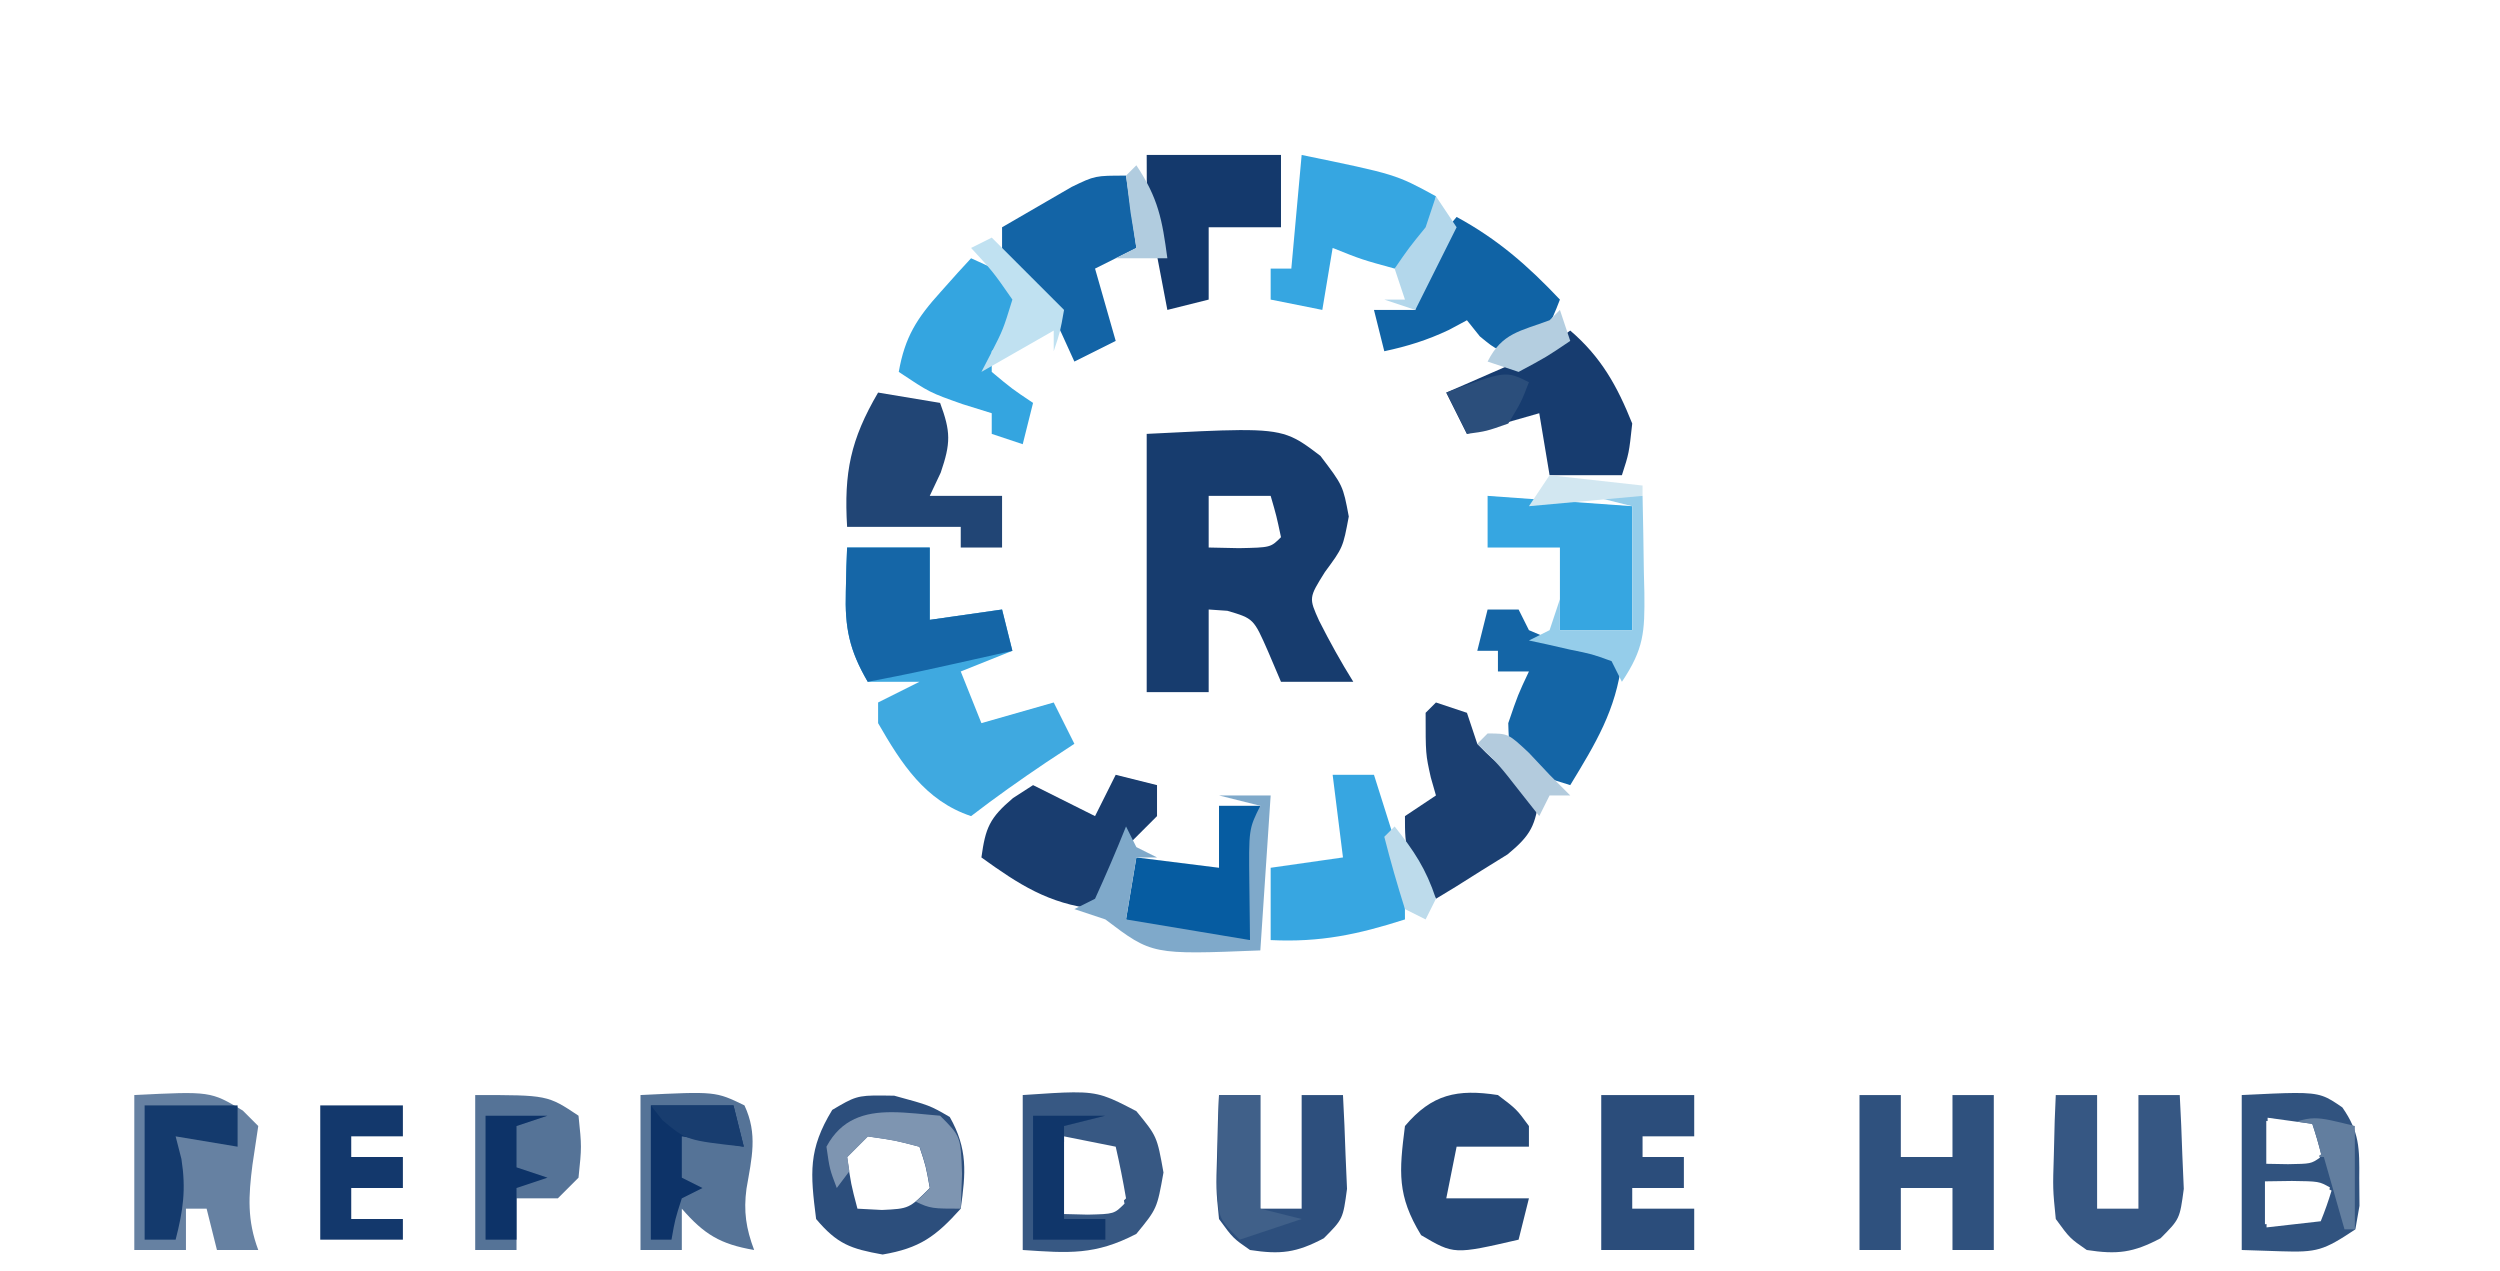
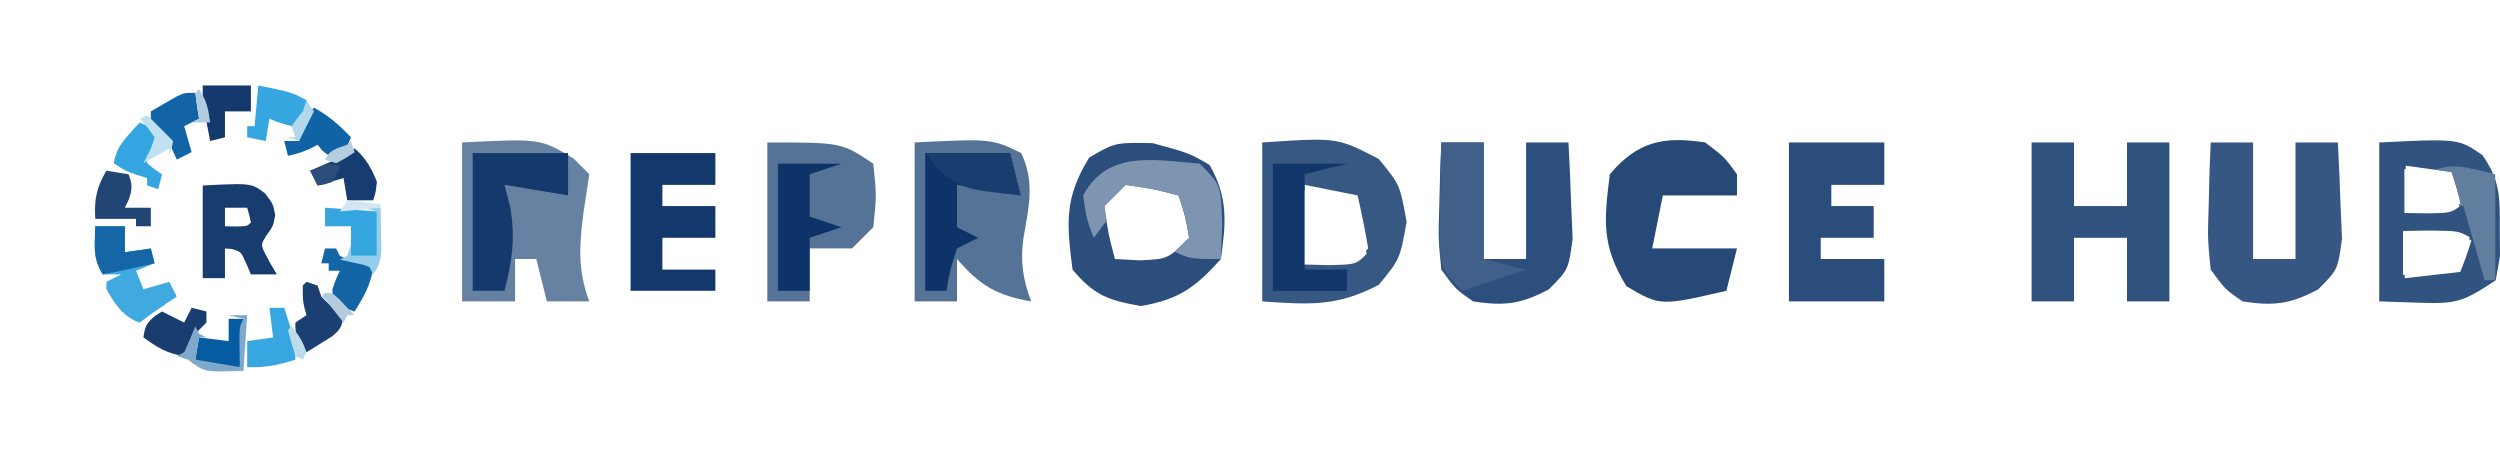
- <svg xmlns="http://www.w3.org/2000/svg" version="1.1" width="242" height="123" id="svg54">
+ <svg xmlns="http://www.w3.org/2000/svg" version="1.1" width="674.654" height="123" id="svg54">
  <defs id="defs54" />
  <path d="m 0,0 c 79.86,0 159.72,0 242,0 0,40.59 0,81.18 0,123 -79.86,0 -159.72,0 -242,0 C 0,82.41 0,41.82 0,0 Z" fill="#F2FDFE" id="path1" style="fill:#f2fdfe;fill-opacity:0" />
-   <path d="m 119.625,14.625 c 1.192,-0.002 1.192,-0.002 2.408,-0.004 C 128.581,14.738 134.095,16.087 140,19 c 0,0.66 0,1.32 0,2 1.021,0.278 1.021,0.278 2.062,0.562 C 149.782,25.34 155.093,33.052 158,41 c -0.344,2.836 -0.344,2.836 -1,5 0.66,0.33 1.32,0.66 2,1 0.977,11.937 -0.738,19.776 -7,30 -0.66,0 -1.32,0 -2,0 -0.247,0.593 -0.495,1.186 -0.75,1.797 -1.44,2.537 -2.902,3.744 -5.25,5.453 -1.052,0.781 -1.052,0.781 -2.125,1.578 C 140,87 140,87 138,87 c 0,0.66 0,1.32 0,2 -4.455,0.495 -4.455,0.495 -9,1 0,0.66 0,1.32 0,2 -2.73,0.081 -5.457,0.141 -8.188,0.188 -0.769,0.025 -1.538,0.05 -2.33,0.076 C 113.692,92.325 111.02,91.835 107,89 106.002,88.751 106.002,88.751 104.984,88.496 102.355,87.839 100.497,86.564 98.25,85.062 97.451,84.538 96.652,84.013 95.828,83.473 95.225,82.987 94.622,82.501 94,82 c 0,-0.66 0,-1.32 0,-2 -0.99,0 -1.98,0 -3,0 C 90.184,78.564 89.373,77.126 88.562,75.688 88.11,74.887 87.658,74.086 87.191,73.262 86,71 86,71 85,68 c 1.32,-0.66 2.64,-1.32 4,-2 -1.65,0 -3.3,0 -5,0 -2.695,-3.984 -2.331,-8.189 -2.312,-12.812 -0.016,-0.782 -0.032,-1.564 -0.049,-2.369 -0.004,-5.352 0.944,-9.04 3.361,-13.818 0.66,0 1.32,0 2,0 0.041,-0.66 0.083,-1.32 0.125,-2 C 89.594,26.536 95.668,22.557 103.098,18.445 104.055,17.968 105.013,17.491 106,17 c 1.154,-0.58 1.154,-0.58 2.332,-1.172 3.779,-1.173 7.356,-1.21 11.293,-1.203 z" fill="#E9F6FA" id="path2" style="fill:#e9f6fa;fill-opacity:0" />
-   <path id="path3" d="M 119.973,41.633 C 117.921,41.646 115.102,41.791 111,42 v 25 h 6 v -8 l 1.812,0.125 c 2.539,0.752 2.539,0.752 3.938,3.938 L 124,66 h 7 c -1.202,-1.93 -2.284,-3.88 -3.309,-5.91 C 126.69,57.871 126.69,57.871 128.25,55.375 130,53 130,53 130.562,50 130,47 130,47 127.812,44.125 c -2.535,-1.921 -3.327,-2.522 -7.84,-2.492 z M 117,48 h 6 c 0.562,1.937 0.562,1.938 1,4 -1,1 -1,1 -4.062,1.062 L 117,53 Z" style="fill:#173c6e;fill-opacity:1" />
-   <path d="m 82,53 c 2.64,0 5.28,0 8,0 0,2.31 0,4.62 0,7 3.465,-0.495 3.465,-0.495 7,-1 0.33,1.32 0.66,2.64 1,4 -1.65,0.66 -3.3,1.32 -5,2 0.66,1.65 1.32,3.3 2,5 2.31,-0.66 4.62,-1.32 7,-2 0.66,1.32 1.32,2.64 2,4 -0.907,0.598 -1.815,1.196 -2.75,1.812 C 98.771,75.481 96.367,77.179 94,79 c -4.449,-1.483 -6.746,-5.083 -9,-9 0,-0.66 0,-1.32 0,-2 1.32,-0.66 2.64,-1.32 4,-2 -1.65,0 -3.3,0 -5,0 -1.784,-3.062 -2.229,-5.221 -2.125,-8.75 0.018,-0.799 0.036,-1.598 0.055,-2.422 C 81.953,54.225 81.976,53.622 82,53 Z" fill="#3fa9e0" id="path4" />
-   <path id="path5" d="M 103.898,105.738 C 102.733,105.747 101.212,105.85 99,106 v 15 c 4.459,0.302 7.008,0.517 11,-1.562 C 112,117 112,117 112.625,113.5 112,110 112,110 110,107.562 c -2.696,-1.404 -3.538,-1.843 -6.102,-1.824 z M 103,110 l 5,1 c 0.382,1.656 0.714,3.325 1,5 -0.076,0.076 -0.139,0.136 -0.205,0.201 0.018,0.105 0.039,0.21 0.057,0.314 -1,1 -1,1 -3.562,1.062 l -2.438,-0.062 v -7 L 103,110.545 Z" style="fill:#375883;fill-opacity:1" />
-   <path id="path6" d="M 85.383,106.045 C 82.963,106.023 82.695,106.18 80.562,107.438 78.228,111.266 78.434,113.546 79,118 c 2.051,2.431 3.337,2.881 6.438,3.438 3.584,-0.612 5.138,-1.736 7.562,-4.438 0.487,-3.472 0.693,-5.777 -1.062,-8.875 -1.937,-1.125 -1.938,-1.125 -5.375,-2.062 -0.445,-0.008 -0.834,-0.014 -1.18,-0.018 z M 84,110 c 2.625,0.375 2.625,0.375 5,1 0.625,1.875 0.625,1.875 1,4 -2,2 -2,2 -4.625,2.125 L 83,117 c -0.625,-2.375 -0.625,-2.375 -1,-5 z" style="fill:#2c4e7c;fill-opacity:1" />
-   <path d="m 13,106 c 7.385,-0.369 7.385,-0.369 10.5,1.5 0.495,0.495 0.99,0.99 1.5,1.5 -0.186,1.238 -0.371,2.475 -0.562,3.75 -0.385,3.013 -0.525,5.35 0.562,8.25 -1.32,0 -2.64,0 -4,0 -0.33,-1.32 -0.66,-2.64 -1,-4 -0.66,0 -1.32,0 -2,0 0,1.32 0,2.64 0,4 -1.65,0 -3.3,0 -5,0 0,-4.95 0,-9.9 0,-15 z" fill="#6681a2" id="path7" />
-   <path id="path8" style="fill:#31537f;fill-opacity:1" d="m 222.109,105.801 c -1.172,0.007 -2.776,0.085 -5.109,0.199 v 15 l 3.812,0.125 c 3.478,0.114 4.099,-0.066 7.188,-2.125 l 0.398,-2.277 -0.023,-2.66 c 0.026,-2.894 0.033,-4.479 -1.637,-6.867 -1.562,-1.074 -2.05,-1.409 -4.629,-1.395 z m -2.604,2.395 c 2.142,0.294 2.141,0.294 4.326,0.594 0.331,0.982 0.618,1.973 0.865,2.967 -0.066,0.045 -0.119,0.079 -0.176,0.117 0.016,0.062 0.033,0.125 0.049,0.188 -0.866,0.593 -0.866,0.594 -3.084,0.631 -1.044,-0.018 -1.044,-0.018 -2.109,-0.037 v -4.152 l 0.129,0.018 z m 2.299,6.119 c 2.688,0.037 2.687,0.038 3.736,0.631 -0.019,0.062 -0.038,0.124 -0.057,0.186 0.069,0.038 0.133,0.074 0.213,0.119 -0.3,0.994 -0.648,1.984 -1.049,2.967 l -5.244,0.594 v -0.324 c -0.073,0.008 -0.079,0.009 -0.156,0.018 v -4.152 c 1.291,-0.019 1.291,-0.019 2.557,-0.037 z" />
-   <path d="m 62,106 c 7.263,-0.357 7.263,-0.357 10.062,1 1.309,2.792 0.706,5.097 0.199,8.059 C 71.964,117.267 72.218,118.915 73,121 c -3.27,-0.564 -4.826,-1.5 -7,-4 0,1.32 0,2.64 0,4 -1.32,0 -2.64,0 -4,0 0,-4.95 0,-9.9 0,-15 z" fill="#557397" id="path9" />
-   <path d="m 180,106 c 1.32,0 2.64,0 4,0 0,1.98 0,3.96 0,6 1.65,0 3.3,0 5,0 0,-1.98 0,-3.96 0,-6 1.32,0 2.64,0 4,0 0,4.95 0,9.9 0,15 -1.32,0 -2.64,0 -4,0 0,-1.98 0,-3.96 0,-6 -1.65,0 -3.3,0 -5,0 0,1.98 0,3.96 0,6 -1.32,0 -2.64,0 -4,0 0,-4.95 0,-9.9 0,-15 z" fill="#2f517e" id="path10" />
-   <path d="m 85,38 c 2.97,0.495 2.97,0.495 6,1 1.033,2.788 1.045,3.868 0.062,6.75 C 90.712,46.492 90.361,47.235 90,48 c 2.31,0 4.62,0 7,0 0,1.65 0,3.3 0,5 -1.32,0 -2.64,0 -4,0 0,-0.66 0,-1.32 0,-2 -3.63,0 -7.26,0 -11,0 -0.316,-5.261 0.334,-8.446 3,-13 z" fill="#214575" id="path11" />
-   <path d="m 139,68 c 0.99,0.33 1.98,0.66 3,1 0.33,0.99 0.66,1.98 1,3 1.401,1.429 1.401,1.429 3.062,2.688 0.969,0.763 1.939,1.526 2.938,2.312 -0.345,2.884 -0.783,3.821 -3.066,5.703 -0.824,0.51 -1.647,1.021 -2.496,1.547 -0.826,0.521 -1.653,1.042 -2.504,1.578 C 140.296,86.215 139.657,86.602 139,87 c -3,-4.625 -3,-4.625 -3,-8 0.99,-0.66 1.98,-1.32 3,-2 -0.165,-0.578 -0.33,-1.155 -0.5,-1.75 C 138,73 138,73 138,69 c 0.33,-0.33 0.66,-0.66 1,-1 z" fill="#1b3f71" id="path12" />
-   <path d="m 152,32 c 2.988,2.561 4.545,5.362 6,9 -0.312,2.875 -0.312,2.875 -1,5 -2.31,0 -4.62,0 -7,0 -0.33,-1.98 -0.66,-3.96 -1,-6 -2.31,0.66 -4.62,1.32 -7,2 -0.66,-1.32 -1.32,-2.64 -2,-4 0.615,-0.266 1.23,-0.531 1.863,-0.805 0.808,-0.353 1.616,-0.706 2.449,-1.07 0.801,-0.348 1.601,-0.696 2.426,-1.055 C 149.196,33.974 149.196,33.974 152,32 Z" fill="#173c6f" id="path13" />
-   <path d="m 126,15 c 9.107,1.875 9.107,1.875 13,4 -0.312,2.375 -0.312,2.375 -1,5 -0.99,0.66 -1.98,1.32 -3,2 -3.188,-0.875 -3.188,-0.875 -6,-2 -0.33,1.98 -0.66,3.96 -1,6 -1.65,-0.33 -3.3,-0.66 -5,-1 0,-0.99 0,-1.98 0,-3 0.66,0 1.32,0 2,0 0.33,-3.63 0.66,-7.26 1,-11 z" fill="#36a6e1" id="path14" />
-   <path d="m 118,106 c 1.32,0 2.64,0 4,0 0,3.63 0,7.26 0,11 1.32,0 2.64,0 4,0 0,-3.63 0,-7.26 0,-11 1.32,0 2.64,0 4,0 0.108,1.936 0.186,3.874 0.25,5.812 0.046,1.079 0.093,2.158 0.141,3.27 C 130,118 130,118 128.145,119.863 125.497,121.267 123.957,121.455 121,121 c -1.641,-1.137 -1.641,-1.137 -3,-3 -0.293,-2.918 -0.293,-2.918 -0.188,-6.188 0.027,-1.087 0.054,-2.173 0.082,-3.293 0.035,-0.831 0.07,-1.663 0.105,-2.52 z" fill="#2d4f7d" id="path15" />
-   <path d="m 199,106 c 1.32,0 2.64,0 4,0 0,3.63 0,7.26 0,11 1.32,0 2.64,0 4,0 0,-3.63 0,-7.26 0,-11 1.32,0 2.64,0 4,0 0.108,1.936 0.186,3.874 0.25,5.812 0.046,1.079 0.093,2.158 0.141,3.27 C 211,118 211,118 209.145,119.863 206.497,121.267 204.957,121.455 202,121 c -1.641,-1.137 -1.641,-1.137 -3,-3 -0.293,-2.918 -0.293,-2.918 -0.188,-6.188 0.027,-1.087 0.054,-2.173 0.082,-3.293 0.035,-0.831 0.07,-1.663 0.105,-2.52 z" fill="#365783" id="path16" />
-   <path d="m 108,75 c 1.32,0.33 2.64,0.66 4,1 0,0.99 0,1.98 0,3 -1,1 -2,2 -3,3 -1.046,1.976 -2.054,3.974 -3,6 -4.515,-0.531 -7.347,-2.366 -11,-5 0.398,-2.886 0.79,-3.822 3.062,-5.75 0.639,-0.412 1.279,-0.825 1.938,-1.25 1.98,0.99 3.96,1.98 6,3 0.66,-1.32 1.32,-2.64 2,-4 z" fill="#193d6f" id="path17" />
-   <path d="m 129,75 c 1.32,0 2.64,0 4,0 0.507,1.581 1.005,3.165 1.5,4.75 0.278,0.882 0.557,1.763 0.844,2.672 C 136,85 136,85 136,89 c -4.537,1.452 -8.181,2.235 -13,2 0,-2.31 0,-4.62 0,-7 3.465,-0.495 3.465,-0.495 7,-1 -0.33,-2.64 -0.66,-5.28 -1,-8 z" fill="#37a6e1" id="path18" />
-   <path d="m 144,59 c 0.99,0 1.98,0 3,0 0.33,0.66 0.66,1.32 1,2 2.113,0.907 2.113,0.907 4.562,1.625 0.826,0.26 1.653,0.521 2.504,0.789 0.957,0.29 0.957,0.29 1.934,0.586 -0.576,4.755 -2.551,7.97 -5,12 -2.438,-0.75 -2.438,-0.75 -5,-2 -0.938,-1.812 -0.938,-1.812 -1,-4 0.938,-2.75 0.938,-2.75 2,-5 -0.99,0 -1.98,0 -3,0 0,-0.66 0,-1.32 0,-2 -0.66,0 -1.32,0 -2,0 0.33,-1.32 0.66,-2.64 1,-4 z" fill="#1465a6" id="path19" />
-   <path d="m 82,53 c 2.64,0 5.28,0 8,0 0,2.31 0,4.62 0,7 3.465,-0.495 3.465,-0.495 7,-1 0.33,1.32 0.66,2.64 1,4 -9.41,2.112 -9.41,2.112 -14,3 -1.784,-3.062 -2.229,-5.221 -2.125,-8.75 0.018,-0.799 0.036,-1.598 0.055,-2.422 C 81.953,54.225 81.976,53.622 82,53 Z" fill="#1566a7" id="path20" />
-   <path d="m 109,17 c 0.33,2.31 0.66,4.62 1,7 -1.98,0.99 -1.98,0.99 -4,2 0.66,2.31 1.32,4.62 2,7 -1.98,0.99 -1.98,0.99 -4,2 -0.412,-0.907 -0.825,-1.815 -1.25,-2.75 -1.559,-3.269 -1.559,-3.269 -3.938,-5.438 C 98.214,26.214 97.616,25.616 97,25 c 0,-0.99 0,-1.98 0,-3 1.433,-0.841 2.872,-1.673 4.312,-2.5 0.801,-0.464 1.601,-0.928 2.426,-1.406 C 106,17 106,17 109,17 Z" fill="#1364a6" id="path21" />
-   <path d="m 111,15 c 4.29,0 8.58,0 13,0 0,2.31 0,4.62 0,7 -2.31,0 -4.62,0 -7,0 0,2.31 0,4.62 0,7 -1.32,0.33 -2.64,0.66 -4,1 -0.338,-1.749 -0.67,-3.499 -1,-5.25 -0.186,-0.975 -0.371,-1.949 -0.562,-2.953 C 111,19 111,19 111,15 Z" fill="#14396c" id="path22" />
-   <path d="m 94,25 c 3.883,1.758 3.883,1.758 4.938,3.938 C 99,31 99,31 97.562,32.625 97.047,33.079 96.531,33.532 96,34 c 0,0.66 0,1.32 0,2 1.96,1.637 1.96,1.637 4,3 -0.33,1.32 -0.66,2.64 -1,4 -0.99,-0.33 -1.98,-0.66 -3,-1 0,-0.66 0,-1.32 0,-2 C 95.072,39.711 94.144,39.422 93.188,39.125 90,38 90,38 87,36 c 0.593,-3.392 1.767,-5.211 4.062,-7.75 0.548,-0.614 1.096,-1.227 1.66,-1.859 C 93.144,25.932 93.566,25.473 94,25 Z" fill="#34a5e0" id="path23" />
-   <path d="m 141,21 c 3.984,2.163 6.89,4.712 10,8 -0.974,2.516 -1.462,3.739 -3.938,4.938 C 145,34 145,34 143.25,32.562 142.838,32.047 142.425,31.531 142,31 c -0.578,0.309 -1.155,0.619 -1.75,0.938 -2.093,0.988 -3.995,1.579 -6.25,2.062 -0.33,-1.32 -0.66,-2.64 -1,-4 1.32,0 2.64,0 4,0 0.103,-0.743 0.206,-1.485 0.312,-2.25 0.73,-2.92 1.755,-4.482 3.688,-6.75 z" fill="#1063a5" id="path24" />
-   <path d="m 144,48 c 6.93,0.495 6.93,0.495 14,1 0,3.96 0,7.92 0,12 -2.31,0 -4.62,0 -7,0 0,-2.64 0,-5.28 0,-8 -2.31,0 -4.62,0 -7,0 0,-1.65 0,-3.3 0,-5 z" fill="#36a6e1" id="path25" />
-   <path d="m 46,106 c 7,0 7,0 10,2 0.312,3 0.312,3 0,6 -0.66,0.66 -1.32,1.32 -2,2 -1.32,0 -2.64,0 -4,0 0,1.65 0,3.3 0,5 -1.32,0 -2.64,0 -4,0 0,-4.95 0,-9.9 0,-15 z" fill="#557397" id="path26" />
-   <path d="m 155,106 c 2.97,0 5.94,0 9,0 0,1.32 0,2.64 0,4 -1.65,0 -3.3,0 -5,0 0,0.66 0,1.32 0,2 1.32,0 2.64,0 4,0 0,0.99 0,1.98 0,3 -1.65,0 -3.3,0 -5,0 0,0.66 0,1.32 0,2 1.98,0 3.96,0 6,0 0,1.32 0,2.64 0,4 -2.97,0 -5.94,0 -9,0 0,-4.95 0,-9.9 0,-15 z" fill="#2b4d7b" id="path27" />
-   <path d="m 145,106 c 1.812,1.375 1.812,1.375 3,3 0,0.66 0,1.32 0,2 -2.31,0 -4.62,0 -7,0 -0.33,1.65 -0.66,3.3 -1,5 2.64,0 5.28,0 8,0 -0.33,1.32 -0.66,2.64 -1,4 -6.25,1.442 -6.25,1.442 -9.438,-0.438 C 135.228,115.734 135.434,113.454 136,109 c 2.607,-3.089 5.058,-3.606 9,-3 z" fill="#264978" id="path28" />
-   <path d="m 118,78 c 1.32,0 2.64,0 4,0 -0.33,4.29 -0.66,8.58 -1,13 -8.571,0.286 -8.571,0.286 -12,-2 0.33,-1.98 0.66,-3.96 1,-6 2.64,0.33 5.28,0.66 8,1 0,-1.98 0,-3.96 0,-6 z" fill="#065ca1" id="path29" />
-   <path d="m 31,107 c 2.64,0 5.28,0 8,0 0,0.99 0,1.98 0,3 -1.65,0 -3.3,0 -5,0 0,0.66 0,1.32 0,2 1.65,0 3.3,0 5,0 0,0.99 0,1.98 0,3 -1.65,0 -3.3,0 -5,0 0,0.99 0,1.98 0,3 1.65,0 3.3,0 5,0 0,0.66 0,1.32 0,2 -2.64,0 -5.28,0 -8,0 0,-4.29 0,-8.58 0,-13 z" fill="#13386c" id="path30" />
-   <path d="m 14,107 c 2.97,0 5.94,0 9,0 0,1.32 0,2.64 0,4 -2.97,-0.495 -2.97,-0.495 -6,-1 0.186,0.722 0.371,1.444 0.562,2.188 0.457,2.941 0.173,4.954 -0.562,7.812 -0.99,0 -1.98,0 -3,0 0,-4.29 0,-8.58 0,-13 z" fill="#143a6d" id="path31" />
-   <path d="m 118,77 c 1.65,0 3.3,0 5,0 -0.33,4.95 -0.66,9.9 -1,15 -10.486,0.419 -10.486,0.419 -15,-3 -0.99,-0.33 -1.98,-0.66 -3,-1 0.66,-0.33 1.32,-0.66 2,-1 1.054,-2.31 2.057,-4.643 3,-7 0.33,0.66 0.66,1.32 1,2 0.66,0.33 1.32,0.66 2,1 -0.66,0 -1.32,0 -2,0 -0.33,1.98 -0.66,3.96 -1,6 5.94,0.99 5.94,0.99 12,2 -0.031,-2.661 -0.031,-2.661 -0.062,-5.375 C 120.875,80.25 120.875,80.25 122,78 c -1.32,-0.33 -2.64,-0.66 -4,-1 z" fill="#7fa9ca" id="path32" />
-   <path d="m 118,106 c 1.32,0 2.64,0 4,0 0,3.63 0,7.26 0,11 1.32,0.33 2.64,0.66 4,1 -1.98,0.66 -3.96,1.32 -6,2 -2,-2 -2,-2 -2.195,-4.82 0.023,-1.091 0.046,-2.181 0.07,-3.305 0.018,-1.096 0.036,-2.191 0.055,-3.32 0.023,-0.843 0.046,-1.686 0.07,-2.555 z" fill="#406089" id="path33" />
-   <path d="m 63,107 c 2.64,0 5.28,0 8,0 0.33,1.32 0.66,2.64 1,4 -2.97,-0.495 -2.97,-0.495 -6,-1 0,1.32 0,2.64 0,4 0.66,0.33 1.32,0.66 2,1 -0.99,0.495 -0.99,0.495 -2,1 -0.652,2.025 -0.652,2.025 -1,4 -0.66,0 -1.32,0 -2,0 0,-4.29 0,-8.58 0,-13 z" fill="#0d3368" id="path34" />
-   <path id="path35" d="M 86.258,107.66 C 83.719,107.668 81.448,108.297 80,111 c 0.312,2.188 0.313,2.188 1,4 l 1.219,-1.623 c -0.057,-0.376 -0.117,-0.787 -0.199,-1.361 l 2,-2 c 2.625,0.375 2.625,0.375 5,1 0.625,1.875 0.625,1.875 1,4 -0.594,0.594 -1.011,1.008 -1.373,1.305 C 90.042,116.999 90.364,117 93,117 l 0.125,-3.375 C 93,110 93,110 91,108 c -1.598,-0.127 -3.219,-0.345 -4.742,-0.34 z" style="fill:#7e95b1;fill-opacity:1" />
-   <path d="m 100,108 c 2.31,0 4.62,0 7,0 -1.32,0.33 -2.64,0.66 -4,1 0,2.97 0,5.94 0,9 1.32,0 2.64,0 4,0 0,0.66 0,1.32 0,2 -2.31,0 -4.62,0 -7,0 0,-3.96 0,-7.92 0,-12 z" fill="#10366a" id="path36" />
-   <path d="m 47,108 c 1.98,0 3.96,0 6,0 -0.99,0.33 -1.98,0.66 -3,1 0,1.32 0,2.64 0,4 0.99,0.33 1.98,0.66 3,1 -0.99,0.33 -1.98,0.66 -3,1 0,1.65 0,3.3 0,5 -0.99,0 -1.98,0 -3,0 0,-3.96 0,-7.92 0,-12 z" fill="#0d3368" id="path38" />
-   <path d="m 154,48 c 1.65,0 3.3,0 5,0 0.054,2.438 0.094,4.874 0.125,7.312 0.025,1.035 0.025,1.035 0.051,2.092 0.036,3.767 -0.032,5.38 -2.176,8.596 -0.33,-0.66 -0.66,-1.32 -1,-2 -1.888,-0.685 -1.888,-0.685 -4.062,-1.125 -1.1,-0.251 -1.1,-0.251 -2.223,-0.508 C 149.149,62.246 148.583,62.125 148,62 c 0.66,-0.33 1.32,-0.66 2,-1 0.33,-0.99 0.66,-1.98 1,-3 0,0.99 0,1.98 0,3 2.31,0 4.62,0 7,0 0,-3.96 0,-7.92 0,-12 -1.32,-0.33 -2.64,-0.66 -4,-1 z" fill="#95cdea" id="path39" />
-   <path d="m 96,23 c 2.333,2.333 4.667,4.667 7,7 -0.375,2.125 -0.375,2.125 -1,4 0,-0.66 0,-1.32 0,-2 -2.31,1.32 -4.62,2.64 -7,4 0.309,-0.598 0.619,-1.196 0.938,-1.812 C 97.102,31.91 97.102,31.91 98,29 c -1.872,-2.694 -1.872,-2.694 -4,-5 0.66,-0.33 1.32,-0.66 2,-1 z" fill="#c0e1f1" id="path42" />
-   <path id="path44" d="m 224.074,108.25 c -0.57,0 -1.09,0.108 -1.795,0.32 0.421,0.058 0.767,0.106 1.551,0.213 0.331,0.982 0.618,1.971 0.865,2.965 -0.066,0.045 -0.119,0.081 -0.176,0.119 0.011,0.044 0.024,0.088 0.035,0.133 h 0.394 l 2,7 h 1 v -10 c -2,-0.5 -3,-0.75 -3.875,-0.75 z" style="fill:#627e9f;fill-opacity:1" />
-   <path d="m 148,37 c -0.75,1.938 -0.75,1.938 -2,4 -2.125,0.75 -2.125,0.75 -4,1 -0.66,-1.32 -1.32,-2.64 -2,-4 5.75,-2.125 5.75,-2.125 8,-1 z" fill="#2b4e7b" id="path47" />
-   <path d="m 110,16 c 2.125,3.188 2.502,5.265 3,9 -1.65,0 -3.3,0 -5,0 0.66,-0.33 1.32,-0.66 2,-1 -0.278,-1.702 -0.278,-1.702 -0.562,-3.438 C 109.221,18.799 109.221,18.799 109,17 c 0.33,-0.33 0.66,-0.66 1,-1 z" fill="#b1ccdf" id="path48" />
-   <path d="m 139,19 c 0.66,0.99 1.32,1.98 2,3 -1.32,2.64 -2.64,5.28 -4,8 -0.99,-0.33 -1.98,-0.66 -3,-1 0.66,0 1.32,0 2,0 -0.33,-0.99 -0.66,-1.98 -1,-3 1.375,-2 1.375,-2 3,-4 0.33,-0.99 0.66,-1.98 1,-3 z" fill="#b3d7eb" id="path49" />
-   <path d="m 63,107 c 2.64,0 5.28,0 8,0 0.33,1.32 0.66,2.64 1,4 -5.538,-0.615 -5.538,-0.615 -7.875,-2.562 C 63.754,107.963 63.383,107.489 63,107 Z" fill="#183d6f" id="path50" />
-   <path d="m 144,71 c 2,0 2,0 4,1.875 0.66,0.701 1.32,1.403 2,2.125 0.66,0.66 1.32,1.32 2,2 -0.66,0 -1.32,0 -2,0 -0.33,0.66 -0.66,1.32 -1,2 -0.619,-0.784 -1.238,-1.567 -1.875,-2.375 C 145.101,74.032 145.101,74.032 143,72 c 0.33,-0.33 0.66,-0.66 1,-1 z" fill="#b3cbdd" id="path51" />
-   <path d="m 150,46 c 2.97,0.33 5.94,0.66 9,1 0,0.33 0,0.66 0,1 -3.63,0.33 -7.26,0.66 -11,1 0.66,-0.99 1.32,-1.98 2,-3 z" fill="#d2e7f1" id="path52" />
-   <path d="m 135,80 c 1.892,2.386 3.024,4.072 4,7 -0.33,0.66 -0.66,1.32 -1,2 -0.66,-0.33 -1.32,-0.66 -2,-1 -0.731,-2.314 -1.401,-4.648 -2,-7 0.33,-0.33 0.66,-0.66 1,-1 z" fill="#bddbeb" id="path53" />
-   <path d="m 151,30 c 0.33,0.99 0.66,1.98 1,3 -2.312,1.562 -2.312,1.562 -5,3 -0.99,-0.33 -1.98,-0.66 -3,-1 1.393,-2.786 3.16,-2.935 6,-4 0.33,-0.33 0.66,-0.66 1,-1 z" fill="#b4cee0" id="path54" />
+   <g id="g1" transform="translate(-56.29239,8.05517)">
+     <path d="m 119.625,14.625 c 1.192,-0.002 1.192,-0.002 2.408,-0.004 6.549,0.117 12.063,1.466 17.967,4.379 0,0.66 0,1.32 0,2 1.021,0.278 1.021,0.278 2.062,0.562 C 149.782,25.34 155.093,33.052 158,41 c -0.344,2.836 -0.344,2.836 -1,5 0.66,0.33 1.32,0.66 2,1 0.977,11.937 -0.738,19.776 -7,30 -0.66,0 -1.32,0 -2,0 -0.247,0.593 -0.495,1.186 -0.75,1.797 -1.44,2.537 -2.902,3.744 -5.25,5.453 -1.052,0.781 -1.052,0.781 -2.125,1.578 C 140,87 140,87 138,87 c 0,0.66 0,1.32 0,2 -4.455,0.495 -4.455,0.495 -9,1 0,0.66 0,1.32 0,2 -2.73,0.081 -5.457,0.141 -8.188,0.188 -0.769,0.025 -1.538,0.05 -2.33,0.076 C 113.692,92.325 111.02,91.835 107,89 106.002,88.751 106.002,88.751 104.984,88.496 102.355,87.839 100.497,86.564 98.25,85.062 97.451,84.538 96.652,84.013 95.828,83.473 95.225,82.987 94.622,82.501 94,82 c 0,-0.66 0,-1.32 0,-2 -0.99,0 -1.98,0 -3,0 C 90.184,78.564 89.373,77.126 88.562,75.688 88.11,74.887 87.658,74.086 87.191,73.262 86,71 86,71 85,68 c 1.32,-0.66 2.64,-1.32 4,-2 -1.65,0 -3.3,0 -5,0 -2.695,-3.984 -2.331,-8.189 -2.312,-12.812 -0.016,-0.782 -0.032,-1.564 -0.049,-2.369 -0.004,-5.352 0.944,-9.04 3.361,-13.818 0.66,0 1.32,0 2,0 0.041,-0.66 0.083,-1.32 0.125,-2 C 89.594,26.536 95.668,22.557 103.098,18.445 104.055,17.968 105.013,17.491 106,17 c 1.154,-0.58 1.154,-0.58 2.332,-1.172 3.779,-1.173 7.356,-1.21 11.293,-1.203 z" fill="#E9F6FA" id="path2" style="fill:#e9f6fa;fill-opacity:0" />
+     <path id="path3" d="M 119.973,41.633 C 117.921,41.646 115.102,41.791 111,42 v 25 h 6 v -8 l 1.812,0.125 c 2.539,0.752 2.539,0.752 3.938,3.938 L 124,66 h 7 c -1.202,-1.93 -2.284,-3.88 -3.309,-5.91 C 126.69,57.871 126.69,57.871 128.25,55.375 130,53 130,53 130.562,50 130,47 130,47 127.812,44.125 c -2.535,-1.921 -3.327,-2.522 -7.84,-2.492 z M 117,48 h 6 c 0.562,1.937 0.562,1.938 1,4 -1,1 -1,1 -4.062,1.062 L 117,53 Z" style="fill:#173c6e;fill-opacity:1" />
+     <path d="m 82,53 c 2.64,0 5.28,0 8,0 0,2.31 0,4.62 0,7 3.465,-0.495 3.465,-0.495 7,-1 0.33,1.32 0.66,2.64 1,4 -1.65,0.66 -3.3,1.32 -5,2 0.66,1.65 1.32,3.3 2,5 2.31,-0.66 4.62,-1.32 7,-2 0.66,1.32 1.32,2.64 2,4 -0.907,0.598 -1.815,1.196 -2.75,1.812 C 98.771,75.481 96.367,77.179 94,79 c -4.449,-1.483 -6.746,-5.083 -9,-9 0,-0.66 0,-1.32 0,-2 1.32,-0.66 2.64,-1.32 4,-2 -1.65,0 -3.3,0 -5,0 -1.784,-3.062 -2.229,-5.221 -2.125,-8.75 0.018,-0.799 0.036,-1.598 0.055,-2.422 C 81.953,54.225 81.976,53.622 82,53 Z" fill="#3fa9e0" id="path4" />
+     <path id="path5" d="m 410.928,29.64 c -3.332,0.025 -7.682,0.32 -14.008,0.748 v 42.894 c 12.751,0.864 20.039,1.478 31.455,-4.468 5.719,-6.97 5.719,-6.97 7.506,-16.979 -1.787,-10.009 -1.787,-10.009 -7.506,-16.979 -7.709,-4.015 -10.117,-5.27 -17.448,-5.217 z m -2.569,12.187 14.298,2.86 c 1.093,4.736 2.042,9.507 2.86,14.298 -0.218,0.218 -0.397,0.389 -0.586,0.575 0.052,0.3 0.111,0.599 0.162,0.899 -2.86,2.86 -2.86,2.86 -10.187,3.038 l -6.97,-0.179 V 43.301 l 0.425,0.084 z" style="fill:#375883;fill-opacity:1;stroke-width:2.86" />
+     <path id="path6" d="m 363.981,30.517 c -6.92,-0.064 -7.685,0.385 -13.784,3.982 -6.676,10.948 -6.085,17.468 -4.468,30.204 5.866,6.953 9.544,8.239 18.409,9.83 10.25,-1.75 14.693,-4.964 21.626,-12.689 1.393,-9.927 1.982,-16.52 -3.038,-25.379 -5.54,-3.217 -5.54,-3.217 -15.37,-5.898 -1.273,-0.023 -2.385,-0.041 -3.373,-0.05 z m -3.954,11.31 c 7.506,1.072 7.506,1.072 14.298,2.86 1.787,5.362 1.787,5.362 2.86,11.438 -5.719,5.719 -5.719,5.719 -13.226,6.077 l -6.792,-0.357 c -1.787,-6.792 -1.787,-6.792 -2.86,-14.298 z" style="fill:#2c4e7c;fill-opacity:1;stroke-width:2.86" />
+     <path d="m 180.996,30.389 c 21.117,-1.056 21.117,-1.056 30.026,4.289 1.415,1.415 2.831,2.831 4.289,4.289 -0.531,3.539 -1.062,7.077 -1.609,10.723 -1.1,8.615 -1.501,15.299 1.609,23.592 -3.775,0 -7.549,0 -11.438,0 -0.944,-3.775 -1.887,-7.549 -2.86,-11.438 -1.887,0 -3.775,0 -5.719,0 0,3.775 0,7.549 0,11.438 -4.718,0 -9.437,0 -14.298,0 0,-14.155 0,-28.31 0,-42.894 z" fill="#6681a2" id="path7" style="stroke-width:2.86" />
+     <path id="path8" style="fill:#31537f;fill-opacity:1;stroke-width:2.86" d="m 712.962,29.819 c -3.352,0.02 -7.939,0.242 -14.611,0.57 v 42.894 l 10.902,0.357 c 9.946,0.326 11.72,-0.188 20.553,-6.077 l 1.139,-6.512 -0.067,-7.607 c 0.073,-8.275 0.094,-12.808 -4.68,-19.637 -4.467,-3.072 -5.863,-4.029 -13.237,-3.988 z m -7.445,6.847 c 6.126,0.84 6.122,0.841 12.371,1.698 0.946,2.809 1.766,5.642 2.474,8.484 -0.187,0.128 -0.34,0.225 -0.503,0.335 0.045,0.179 0.095,0.357 0.14,0.536 -2.475,1.696 -2.477,1.698 -8.819,1.804 -2.986,-0.053 -2.985,-0.053 -6.032,-0.106 V 37.543 l 0.369,0.05 z m 6.574,17.498 c 7.686,0.106 7.685,0.108 10.684,1.804 -0.053,0.177 -0.108,0.354 -0.162,0.531 0.198,0.11 0.381,0.212 0.609,0.341 -0.858,2.842 -1.853,5.674 -2.999,8.484 l -14.996,1.698 v -0.927 c -0.208,0.023 -0.226,0.026 -0.447,0.05 v -11.874 c 3.692,-0.053 3.692,-0.053 7.311,-0.106 z" />
+     <path d="m 303.116,30.389 c 20.77,-1.021 20.77,-1.021 28.775,2.86 3.742,7.984 2.02,14.576 0.57,23.044 -0.851,6.315 -0.124,11.029 2.111,16.99 -9.35,-1.612 -13.8,-4.288 -20.017,-11.438 0,3.775 0,7.549 0,11.438 -3.775,0 -7.549,0 -11.438,0 0,-14.155 0,-28.31 0,-42.894 z" fill="#557397" id="path9" style="stroke-width:2.86" />
+     <path d="m 604.547,30.389 c 3.775,0 7.549,0 11.438,0 0,5.662 0,11.324 0,17.158 4.718,0 9.437,0 14.298,0 0,-5.662 0,-11.324 0,-17.158 3.775,0 7.549,0 11.438,0 0,14.155 0,28.31 0,42.894 -3.775,0 -7.549,0 -11.438,0 0,-5.662 0,-11.324 0,-17.158 -4.718,0 -9.437,0 -14.298,0 0,5.662 0,11.324 0,17.158 -3.775,0 -7.549,0 -11.438,0 0,-14.155 0,-28.31 0,-42.894 z" fill="#2f517e" id="path10" style="stroke-width:2.86" />
+     <path d="m 85,38 c 2.97,0.495 2.97,0.495 6,1 1.033,2.788 1.045,3.868 0.062,6.75 C 90.712,46.492 90.361,47.235 90,48 c 2.31,0 4.62,0 7,0 0,1.65 0,3.3 0,5 -1.32,0 -2.64,0 -4,0 0,-0.66 0,-1.32 0,-2 -3.63,0 -7.26,0 -11,0 -0.316,-5.261 0.334,-8.446 3,-13 z" fill="#214575" id="path11" />
+     <path d="m 139,68 c 0.99,0.33 1.98,0.66 3,1 0.33,0.99 0.66,1.98 1,3 1.401,1.429 1.401,1.429 3.062,2.688 0.969,0.763 1.939,1.526 2.938,2.312 -0.345,2.884 -0.783,3.821 -3.066,5.703 -0.824,0.51 -1.647,1.021 -2.496,1.547 -0.826,0.521 -1.653,1.042 -2.504,1.578 C 140.296,86.215 139.657,86.602 139,87 c -3,-4.625 -3,-4.625 -3,-8 0.99,-0.66 1.98,-1.32 3,-2 -0.165,-0.578 -0.33,-1.155 -0.5,-1.75 C 138,73 138,73 138,69 c 0.33,-0.33 0.66,-0.66 1,-1 z" fill="#1b3f71" id="path12" />
+     <path d="m 152,32 c 2.988,2.561 4.545,5.362 6,9 -0.312,2.875 -0.312,2.875 -1,5 -2.31,0 -4.62,0 -7,0 -0.33,-1.98 -0.66,-3.96 -1,-6 -2.31,0.66 -4.62,1.32 -7,2 -0.66,-1.32 -1.32,-2.64 -2,-4 0.615,-0.266 1.23,-0.531 1.863,-0.805 0.808,-0.353 1.616,-0.706 2.449,-1.07 0.801,-0.348 1.601,-0.696 2.426,-1.055 C 149.196,33.974 149.196,33.974 152,32 Z" fill="#173c6f" id="path13" />
+     <path d="m 126,15 c 9.107,1.875 9.107,1.875 13,4 -0.312,2.375 -0.312,2.375 -1,5 -0.99,0.66 -1.98,1.32 -3,2 -3.188,-0.875 -3.188,-0.875 -6,-2 -0.33,1.98 -0.66,3.96 -1,6 -1.65,-0.33 -3.3,-0.66 -5,-1 0,-0.99 0,-1.98 0,-3 0.66,0 1.32,0 2,0 0.33,-3.63 0.66,-7.26 1,-11 z" fill="#36a6e1" id="path14" />
+     <path d="m 445.252,30.389 c 3.775,0 7.549,0 11.438,0 0,10.38 0,20.761 0,31.455 3.775,0 7.549,0 11.438,0 0,-10.38 0,-20.761 0,-31.455 3.775,0 7.549,0 11.438,0 0.309,5.537 0.531,11.079 0.715,16.621 0.133,3.085 0.265,6.171 0.402,9.349 -1.117,8.344 -1.117,8.344 -6.423,13.672 -7.572,4.014 -11.974,4.551 -20.43,3.251 -4.691,-3.251 -4.691,-3.251 -8.579,-8.579 -0.838,-8.344 -0.838,-8.344 -0.536,-17.694 0.077,-3.107 0.155,-6.215 0.234,-9.417 0.1,-2.378 0.199,-4.755 0.302,-7.205 z" fill="#2d4f7d" id="path15" style="stroke-width:2.86" />
+     <path d="m 652.879,30.389 c 3.775,0 7.549,0 11.438,0 0,10.38 0,20.761 0,31.455 3.775,0 7.549,0 11.438,0 0,-10.38 0,-20.761 0,-31.455 3.775,0 7.549,0 11.438,0 0.309,5.537 0.531,11.079 0.715,16.621 0.133,3.085 0.265,6.171 0.402,9.349 -1.117,8.344 -1.117,8.344 -6.423,13.672 -7.572,4.014 -11.974,4.551 -20.43,3.251 -4.692,-3.251 -4.692,-3.251 -8.579,-8.579 -0.838,-8.344 -0.838,-8.344 -0.536,-17.694 0.077,-3.107 0.155,-6.215 0.234,-9.417 0.1,-2.378 0.199,-4.755 0.302,-7.205 z" fill="#365783" id="path16" style="stroke-width:2.86" />
+     <path d="m 108,75 c 1.32,0.33 2.64,0.66 4,1 0,0.99 0,1.98 0,3 -1,1 -2,2 -3,3 -1.046,1.976 -2.054,3.974 -3,6 -4.515,-0.531 -7.347,-2.366 -11,-5 0.398,-2.886 0.79,-3.822 3.062,-5.75 0.639,-0.412 1.279,-0.825 1.938,-1.25 1.98,0.99 3.96,1.98 6,3 0.66,-1.32 1.32,-2.64 2,-4 z" fill="#193d6f" id="path17" />
+     <path d="m 129,75 c 1.32,0 2.64,0 4,0 0.507,1.581 1.005,3.165 1.5,4.75 0.278,0.882 0.557,1.763 0.844,2.672 C 136,85 136,85 136,89 c -4.537,1.452 -8.181,2.235 -13,2 0,-2.31 0,-4.62 0,-7 3.465,-0.495 3.465,-0.495 7,-1 -0.33,-2.64 -0.66,-5.28 -1,-8 z" fill="#37a6e1" id="path18" />
+     <path d="m 144,59 c 0.99,0 1.98,0 3,0 0.33,0.66 0.66,1.32 1,2 2.113,0.907 2.113,0.907 4.562,1.625 0.826,0.26 1.653,0.521 2.504,0.789 0.957,0.29 0.957,0.29 1.934,0.586 -0.576,4.755 -2.551,7.97 -5,12 -2.438,-0.75 -2.438,-0.75 -5,-2 -0.938,-1.812 -0.938,-1.812 -1,-4 0.938,-2.75 0.938,-2.75 2,-5 -0.99,0 -1.98,0 -3,0 0,-0.66 0,-1.32 0,-2 -0.66,0 -1.32,0 -2,0 0.33,-1.32 0.66,-2.64 1,-4 z" fill="#1465a6" id="path19" />
+     <path d="m 82,53 c 2.64,0 5.28,0 8,0 0,2.31 0,4.62 0,7 3.465,-0.495 3.465,-0.495 7,-1 0.33,1.32 0.66,2.64 1,4 -9.41,2.112 -9.41,2.112 -14,3 -1.784,-3.062 -2.229,-5.221 -2.125,-8.75 0.018,-0.799 0.036,-1.598 0.055,-2.422 C 81.953,54.225 81.976,53.622 82,53 Z" fill="#1566a7" id="path20" />
+     <path d="m 109,17 c 0.33,2.31 0.66,4.62 1,7 -1.98,0.99 -1.98,0.99 -4,2 0.66,2.31 1.32,4.62 2,7 -1.98,0.99 -1.98,0.99 -4,2 -0.412,-0.907 -0.825,-1.815 -1.25,-2.75 -1.559,-3.269 -1.559,-3.269 -3.938,-5.438 C 98.214,26.214 97.616,25.616 97,25 c 0,-0.99 0,-1.98 0,-3 1.433,-0.841 2.872,-1.673 4.312,-2.5 0.801,-0.464 1.601,-0.928 2.426,-1.406 C 106,17 106,17 109,17 Z" fill="#1364a6" id="path21" />
+     <path d="m 111,15 c 4.29,0 8.58,0 13,0 0,2.31 0,4.62 0,7 -2.31,0 -4.62,0 -7,0 0,2.31 0,4.62 0,7 -1.32,0.33 -2.64,0.66 -4,1 -0.338,-1.749 -0.67,-3.499 -1,-5.25 -0.186,-0.975 -0.371,-1.949 -0.562,-2.953 C 111,19 111,19 111,15 Z" fill="#14396c" id="path22" />
+     <path d="m 94,25 c 3.883,1.758 3.883,1.758 4.938,3.938 C 99,31 99,31 97.562,32.625 97.047,33.079 96.531,33.532 96,34 c 0,0.66 0,1.32 0,2 1.96,1.637 1.96,1.637 4,3 -0.33,1.32 -0.66,2.64 -1,4 -0.99,-0.33 -1.98,-0.66 -3,-1 0,-0.66 0,-1.32 0,-2 C 95.072,39.711 94.144,39.422 93.188,39.125 90,38 90,38 87,36 c 0.593,-3.392 1.767,-5.211 4.062,-7.75 0.548,-0.614 1.096,-1.227 1.66,-1.859 C 93.144,25.932 93.566,25.473 94,25 Z" fill="#34a5e0" id="path23" />
+     <path d="m 141,21 c 3.984,2.163 6.89,4.712 10,8 -0.974,2.516 -1.462,3.739 -3.938,4.938 C 145,34 145,34 143.25,32.562 142.838,32.047 142.425,31.531 142,31 c -0.578,0.309 -1.155,0.619 -1.75,0.938 -2.093,0.988 -3.995,1.579 -6.25,2.062 -0.33,-1.32 -0.66,-2.64 -1,-4 1.32,0 2.64,0 4,0 0.103,-0.743 0.206,-1.485 0.312,-2.25 0.73,-2.92 1.755,-4.482 3.688,-6.75 z" fill="#1063a5" id="path24" />
+     <path d="m 144,48 c 6.93,0.495 6.93,0.495 14,1 0,3.96 0,7.92 0,12 -2.31,0 -4.62,0 -7,0 0,-2.64 0,-5.28 0,-8 -2.31,0 -4.62,0 -7,0 0,-1.65 0,-3.3 0,-5 z" fill="#36a6e1" id="path25" />
+     <path d="m 263.362,30.389 c 20.017,0 20.017,0 28.596,5.719 0.894,8.579 0.894,8.579 0,17.158 -1.887,1.887 -3.775,3.775 -5.719,5.719 -3.775,0 -7.549,0 -11.438,0 0,4.718 0,9.437 0,14.298 -3.775,0 -7.549,0 -11.438,0 0,-14.155 0,-28.31 0,-42.894 z" fill="#557397" id="path26" style="stroke-width:2.86" />
+     <path d="m 539.057,30.389 c 8.493,0 16.986,0 25.736,0 0,3.775 0,7.549 0,11.438 -4.718,0 -9.437,0 -14.298,0 0,1.887 0,3.775 0,5.719 3.775,0 7.549,0 11.438,0 0,2.831 0,5.662 0,8.579 -4.718,0 -9.437,0 -14.298,0 0,1.887 0,3.775 0,5.719 5.662,0 11.324,0 17.157,0 0,3.775 0,7.549 0,11.438 -8.493,0 -16.986,0 -25.736,0 0,-14.155 0,-28.31 0,-42.894 z" fill="#2b4d7b" id="path27" style="stroke-width:2.86" />
+     <path d="m 516.461,30.389 c 5.183,3.932 5.183,3.932 8.579,8.579 0,1.887 0,3.775 0,5.719 -6.606,0 -13.211,0 -20.017,0 -0.944,4.718 -1.887,9.437 -2.86,14.298 7.549,0 15.099,0 22.877,0 -0.944,3.775 -1.887,7.549 -2.86,11.438 -17.872,4.124 -17.872,4.124 -26.987,-1.251 -6.676,-10.948 -6.085,-17.467 -4.468,-30.204 7.454,-8.834 14.464,-10.313 25.736,-8.579 z" fill="#264978" id="path28" style="stroke-width:2.86" />
+     <path d="m 118,78 c 1.32,0 2.64,0 4,0 -0.33,4.29 -0.66,8.58 -1,13 -8.571,0.286 -8.571,0.286 -12,-2 0.33,-1.98 0.66,-3.96 1,-6 2.64,0.33 5.28,0.66 8,1 0,-1.98 0,-3.96 0,-6 z" fill="#065ca1" id="path29" />
+     <path d="m 226.468,33.248 c 7.549,0 15.099,0 22.877,0 0,2.831 0,5.662 0,8.579 -4.718,0 -9.437,0 -14.298,0 0,1.887 0,3.775 0,5.719 4.718,0 9.437,0 14.298,0 0,2.831 0,5.662 0,8.579 -4.718,0 -9.437,0 -14.298,0 0,2.831 0,5.662 0,8.579 4.718,0 9.437,0 14.298,0 0,1.887 0,3.775 0,5.719 -7.549,0 -15.099,0 -22.877,0 0,-12.268 0,-24.535 0,-37.175 z" fill="#13386c" id="path30" style="stroke-width:2.86" />
+     <path d="m 183.856,33.248 c 8.493,0 16.986,0 25.736,0 0,3.775 0,7.549 0,11.438 -8.493,-1.415 -8.493,-1.415 -17.158,-2.86 0.531,2.064 1.062,4.129 1.609,6.255 1.308,8.409 0.494,14.165 -1.609,22.341 -2.831,0 -5.662,0 -8.579,0 0,-12.268 0,-24.535 0,-37.175 z" fill="#143a6d" id="path31" style="stroke-width:2.86" />
+     <path d="m 118,77 c 1.65,0 3.3,0 5,0 -0.33,4.95 -0.66,9.9 -1,15 -10.486,0.419 -10.486,0.419 -15,-3 -0.99,-0.33 -1.98,-0.66 -3,-1 0.66,-0.33 1.32,-0.66 2,-1 1.054,-2.31 2.057,-4.643 3,-7 0.33,0.66 0.66,1.32 1,2 0.66,0.33 1.32,0.66 2,1 -0.66,0 -1.32,0 -2,0 -0.33,1.98 -0.66,3.96 -1,6 5.94,0.99 5.94,0.99 12,2 -0.031,-2.661 -0.031,-2.661 -0.062,-5.375 C 120.875,80.25 120.875,80.25 122,78 c -1.32,-0.33 -2.64,-0.66 -4,-1 z" fill="#7fa9ca" id="path32" />
+     <path d="m 445.252,30.389 c 3.775,0 7.549,0 11.438,0 0,10.38 0,20.761 0,31.455 3.775,0.944 7.549,1.887 11.438,2.86 -5.662,1.887 -11.324,3.775 -17.157,5.719 -5.719,-5.719 -5.719,-5.719 -6.278,-13.784 0.066,-3.119 0.133,-6.237 0.201,-9.45 0.052,-3.133 0.103,-6.267 0.156,-9.495 0.066,-2.411 0.133,-4.822 0.201,-7.305 z" fill="#406089" id="path33" style="stroke-width:2.86" />
+     <path d="m 305.975,33.248 c 7.549,0 15.099,0 22.877,0 0.944,3.775 1.887,7.549 2.86,11.438 -8.493,-1.415 -8.493,-1.415 -17.158,-2.86 0,3.775 0,7.549 0,11.438 1.887,0.944 3.775,1.887 5.719,2.86 -2.831,1.415 -2.831,1.415 -5.719,2.86 -1.865,5.79 -1.865,5.79 -2.86,11.438 -1.887,0 -3.775,0 -5.719,0 0,-12.268 0,-24.535 0,-37.175 z" fill="#0d3368" id="path34" style="stroke-width:2.86" />
+     <path id="path35" d="m 366.483,35.136 c -7.261,0.024 -13.753,1.82 -17.895,9.551 0.894,6.255 0.894,6.255 2.86,11.438 l 3.485,-4.641 c -0.162,-1.074 -0.335,-2.249 -0.57,-3.893 l 5.719,-5.719 c 7.506,1.072 7.506,1.072 14.298,2.86 1.787,5.362 1.787,5.362 2.86,11.438 -1.698,1.698 -2.891,2.882 -3.926,3.731 3.991,1.94 4.911,1.944 12.449,1.944 l 0.357,-9.651 C 385.763,41.827 385.763,41.827 380.044,36.108 375.473,35.745 370.84,35.122 366.483,35.136 Z" style="fill:#7e95b1;fill-opacity:1;stroke-width:2.86" />
+     <path d="m 399.78,36.108 c 6.606,0 13.211,0 20.017,0 -3.775,0.944 -7.549,1.887 -11.438,2.86 0,8.493 0,16.986 0,25.736 3.775,0 7.549,0 11.438,0 0,1.887 0,3.775 0,5.719 -6.606,0 -13.211,0 -20.017,0 0,-11.324 0,-22.648 0,-34.315 z" fill="#10366a" id="path36" style="stroke-width:2.86" />
+     <path d="m 266.222,36.108 c 5.662,0 11.324,0 17.158,0 -2.831,0.944 -5.662,1.887 -8.579,2.86 0,3.775 0,7.549 0,11.438 2.831,0.944 5.662,1.887 8.579,2.86 -2.831,0.944 -5.662,1.887 -8.579,2.86 0,4.718 0,9.437 0,14.298 -2.831,0 -5.662,0 -8.579,0 0,-11.324 0,-22.648 0,-34.315 z" fill="#0d3368" id="path38" style="stroke-width:2.86" />
+     <path d="m 154,48 c 1.65,0 3.3,0 5,0 0.054,2.438 0.094,4.874 0.125,7.312 0.025,1.035 0.025,1.035 0.051,2.092 0.036,3.767 -0.032,5.38 -2.176,8.596 -0.33,-0.66 -0.66,-1.32 -1,-2 -1.888,-0.685 -1.888,-0.685 -4.062,-1.125 -1.1,-0.251 -1.1,-0.251 -2.223,-0.508 C 149.149,62.246 148.583,62.125 148,62 c 0.66,-0.33 1.32,-0.66 2,-1 0.33,-0.99 0.66,-1.98 1,-3 0,0.99 0,1.98 0,3 2.31,0 4.62,0 7,0 0,-3.96 0,-7.92 0,-12 -1.32,-0.33 -2.64,-0.66 -4,-1 z" fill="#95cdea" id="path39" />
+     <path d="m 96,23 c 2.333,2.333 4.667,4.667 7,7 -0.375,2.125 -0.375,2.125 -1,4 0,-0.66 0,-1.32 0,-2 -2.31,1.32 -4.62,2.64 -7,4 0.309,-0.598 0.619,-1.196 0.938,-1.812 C 97.102,31.91 97.102,31.91 98,29 c -1.872,-2.694 -1.872,-2.694 -4,-5 0.66,-0.33 1.32,-0.66 2,-1 z" fill="#c0e1f1" id="path42" />
+     <path id="path44" d="m 718.581,36.823 c -1.629,0 -3.116,0.31 -5.133,0.916 1.204,0.165 2.194,0.302 4.435,0.609 0.946,2.809 1.766,5.636 2.474,8.478 -0.188,0.129 -0.34,0.231 -0.503,0.341 0.032,0.127 0.069,0.253 0.101,0.38 h 1.128 l 5.719,20.017 h 2.86 v -28.596 c -5.719,-1.43 -8.579,-2.145 -11.081,-2.145 z" style="fill:#627e9f;fill-opacity:1;stroke-width:2.86" />
+     <path d="m 148,37 c -0.75,1.938 -0.75,1.938 -2,4 -2.125,0.75 -2.125,0.75 -4,1 -0.66,-1.32 -1.32,-2.64 -2,-4 5.75,-2.125 5.75,-2.125 8,-1 z" fill="#2b4e7b" id="path47" />
+     <path d="m 110,16 c 2.125,3.188 2.502,5.265 3,9 -1.65,0 -3.3,0 -5,0 0.66,-0.33 1.32,-0.66 2,-1 -0.278,-1.702 -0.278,-1.702 -0.562,-3.438 C 109.221,18.799 109.221,18.799 109,17 c 0.33,-0.33 0.66,-0.66 1,-1 z" fill="#b1ccdf" id="path48" />
+     <path d="m 139,19 c 0.66,0.99 1.32,1.98 2,3 -1.32,2.64 -2.64,5.28 -4,8 -0.99,-0.33 -1.98,-0.66 -3,-1 0.66,0 1.32,0 2,0 -0.33,-0.99 -0.66,-1.98 -1,-3 1.375,-2 1.375,-2 3,-4 0.33,-0.99 0.66,-1.98 1,-3 z" fill="#b3d7eb" id="path49" />
+     <path d="m 305.975,33.248 c 7.549,0 15.099,0 22.877,0 0.944,3.775 1.887,7.549 2.86,11.438 -15.838,-1.76 -15.838,-1.76 -22.519,-7.328 -1.062,-1.357 -2.123,-2.713 -3.217,-4.111 z" fill="#183d6f" id="path50" style="stroke-width:2.86" />
+     <path d="m 144,71 c 2,0 2,0 4,1.875 0.66,0.701 1.32,1.403 2,2.125 0.66,0.66 1.32,1.32 2,2 -0.66,0 -1.32,0 -2,0 -0.33,0.66 -0.66,1.32 -1,2 -0.619,-0.784 -1.238,-1.567 -1.875,-2.375 C 145.101,74.032 145.101,74.032 143,72 c 0.33,-0.33 0.66,-0.66 1,-1 z" fill="#b3cbdd" id="path51" />
+     <path d="m 150,46 c 2.97,0.33 5.94,0.66 9,1 0,0.33 0,0.66 0,1 -3.63,0.33 -7.26,0.66 -11,1 0.66,-0.99 1.32,-1.98 2,-3 z" fill="#d2e7f1" id="path52" />
+     <path d="m 135,80 c 1.892,2.386 3.024,4.072 4,7 -0.33,0.66 -0.66,1.32 -1,2 -0.66,-0.33 -1.32,-0.66 -2,-1 -0.731,-2.314 -1.401,-4.648 -2,-7 0.33,-0.33 0.66,-0.66 1,-1 z" fill="#bddbeb" id="path53" />
+     <path d="m 151,30 c 0.33,0.99 0.66,1.98 1,3 -2.312,1.562 -2.312,1.562 -5,3 -0.99,-0.33 -1.98,-0.66 -3,-1 1.393,-2.786 3.16,-2.935 6,-4 0.33,-0.33 0.66,-0.66 1,-1 z" fill="#b4cee0" id="path54" />
+   </g>
</svg>
